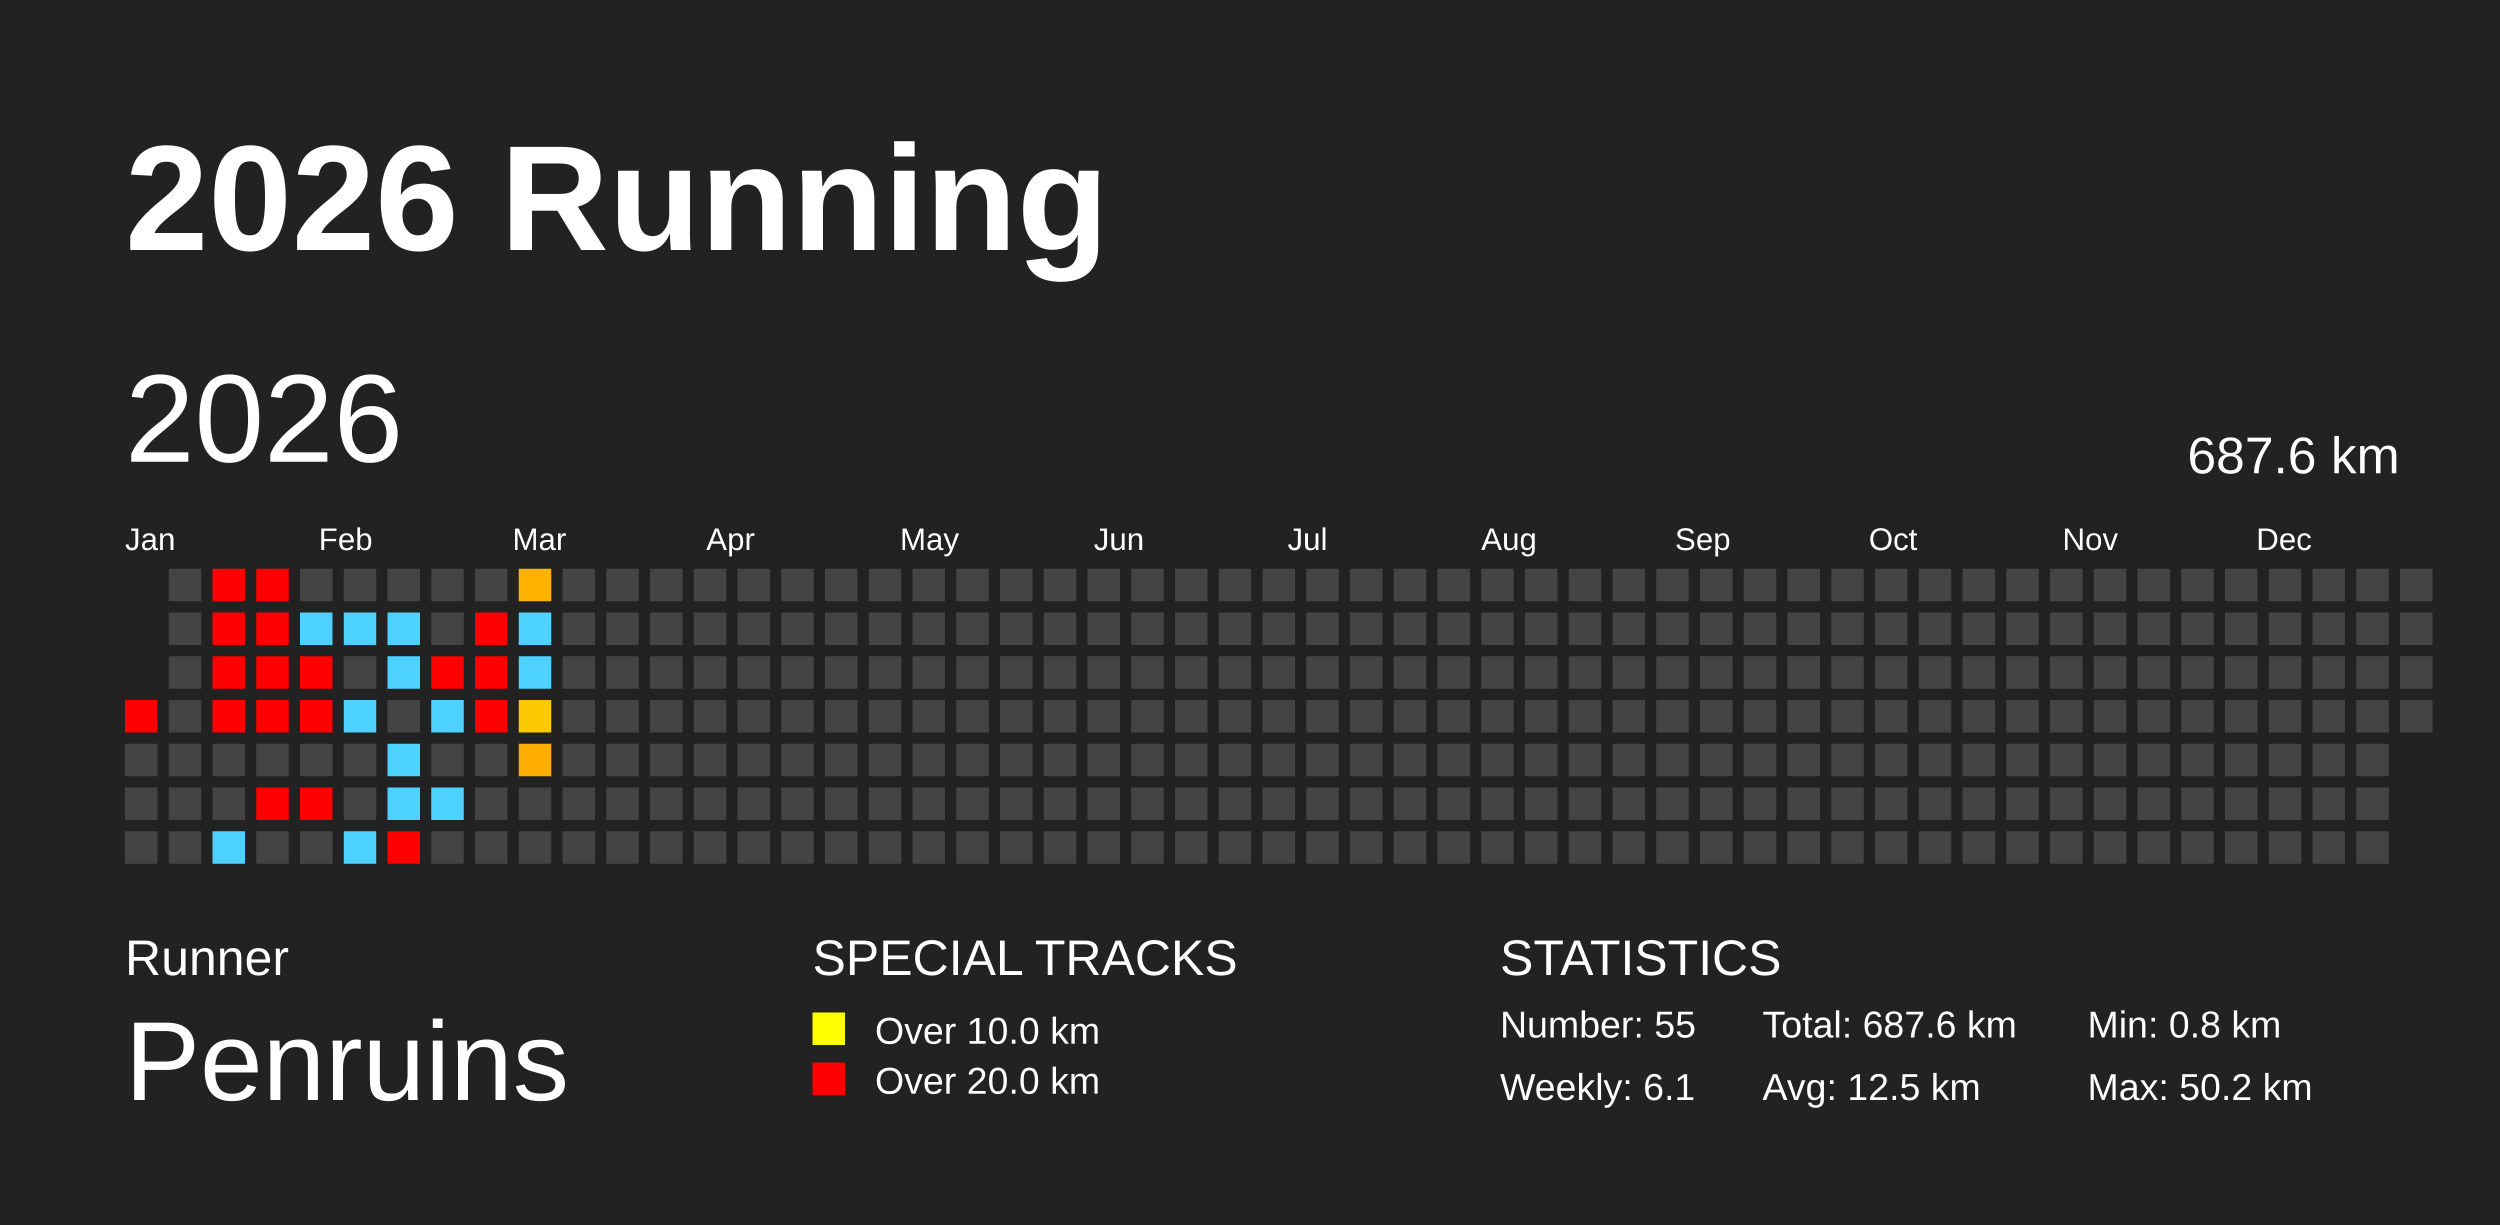
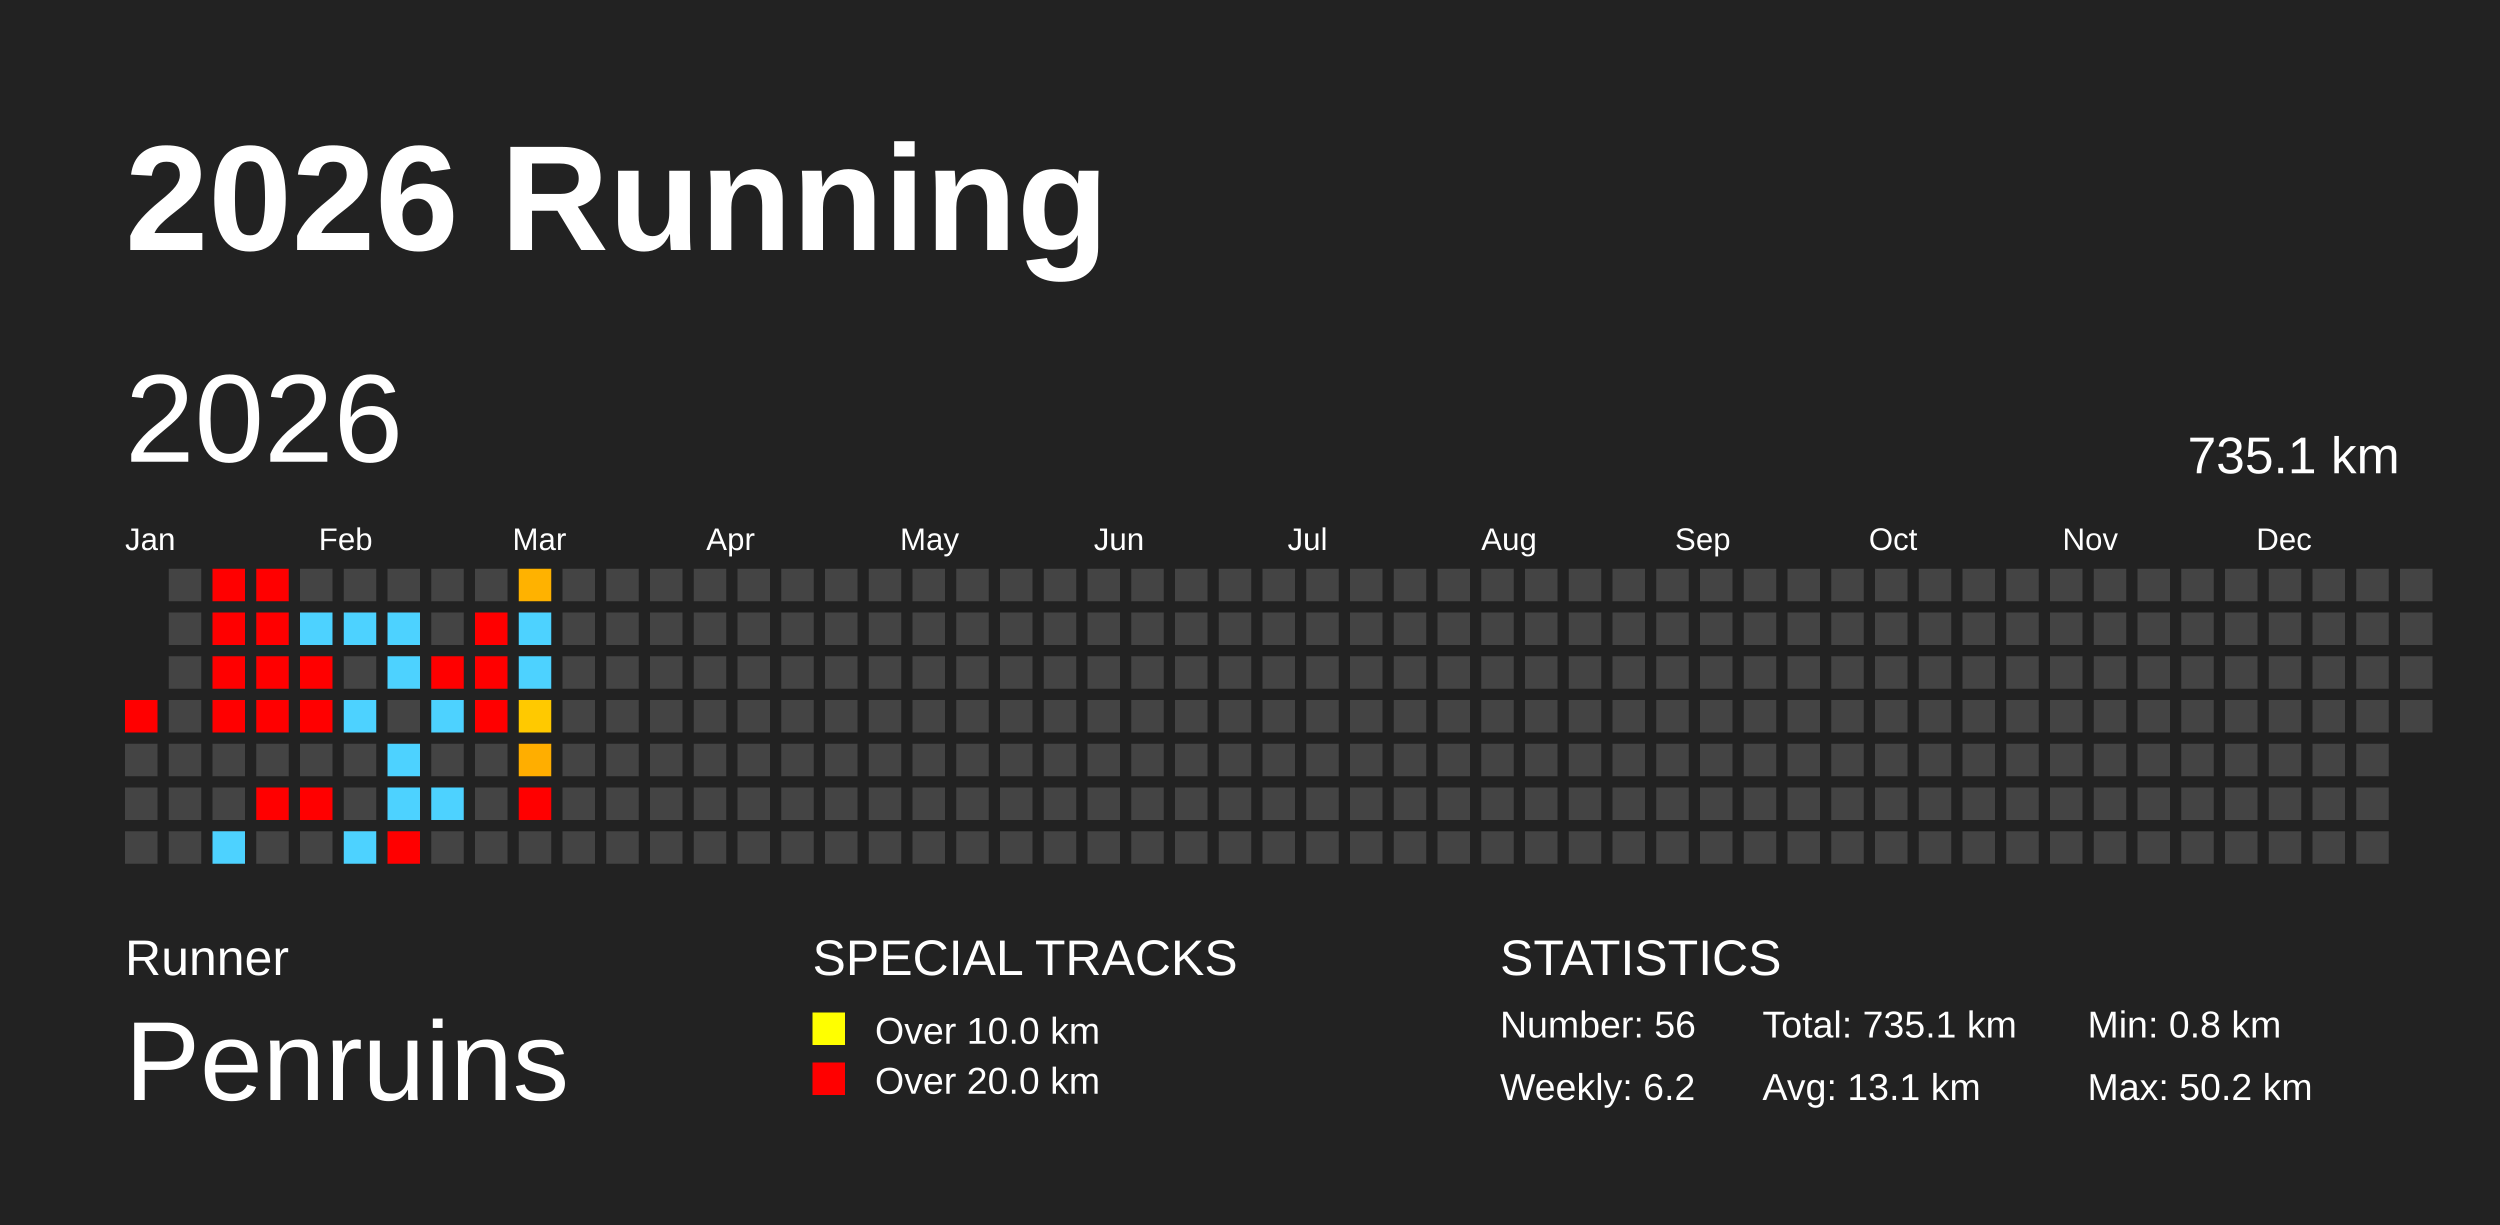
<svg xmlns="http://www.w3.org/2000/svg" baseProfile="full" height="98mm" version="1.1" viewBox="0,0,200,98" width="200mm">
  <defs />
  <rect fill="#222222" height="98" width="200" x="0" y="0" />
  <text fill="#FFFFFF" style="font-size:12px; font-family:Arial; font-weight:bold;" x="10" y="20">2026 Running</text>
  <text fill="#FFFFFF" style="font-size:4px; font-family:Arial" x="10" y="78">Runner</text>
  <text fill="#FFFFFF" style="font-size:9px; font-family:Arial" x="10" y="88">Penruins</text>
  <text fill="#FFFFFF" style="font-size:4px; font-family:Arial" x="65" y="78">SPECIAL TRACKS</text>
  <rect fill="yellow" height="2.6" width="2.6" x="65" y="81" />
  <text fill="#FFFFFF" style="font-size:3px; font-family:Arial" x="70" y="83.5">Over 10.0 km</text>
  <rect fill="red" height="2.6" width="2.6" x="65" y="85" />
  <text fill="#FFFFFF" style="font-size:3px; font-family:Arial" x="70" y="87.5">Over 20.0 km</text>
  <text fill="#FFFFFF" style="font-size:4px; font-family:Arial" x="120" y="78">STATISTICS</text>
-   <text fill="#FFFFFF" style="font-size:3px; font-family:Arial" x="120" y="83">Number: 55</text>
-   <text fill="#FFFFFF" style="font-size:3px; font-family:Arial" x="120" y="88">Weekly: 6.1</text>
-   <text fill="#FFFFFF" style="font-size:3px; font-family:Arial" x="141" y="83">Total: 687.6 km</text>
-   <text fill="#FFFFFF" style="font-size:3px; font-family:Arial" x="141" y="88">Avg: 12.5 km</text>
+   <text fill="#FFFFFF" style="font-size:3px; font-family:Arial" x="120" y="83">Number: 56</text>
+   <text fill="#FFFFFF" style="font-size:3px; font-family:Arial" x="120" y="88">Weekly: 6.2</text>
+   <text fill="#FFFFFF" style="font-size:3px; font-family:Arial" x="141" y="83">Total: 735.1 km</text>
+   <text fill="#FFFFFF" style="font-size:3px; font-family:Arial" x="141" y="88">Avg: 13.1 km</text>
  <text fill="#FFFFFF" style="font-size:3px; font-family:Arial" x="167" y="83">Min: 0.8 km</text>
  <text fill="#FFFFFF" style="font-size:3px; font-family:Arial" x="167" y="88">Max: 50.2 km</text>
  <text dominant-baseline="hanging" fill="#FFFFFF" style="font-size:10.0px; font-family:Arial;" x="10" y="30">2026</text>
-   <text dominant-baseline="hanging" fill="#FFFFFF" style="font-size:4.125px; font-family:Arial;" x="175" y="35">687.6 km</text>
+   <text dominant-baseline="hanging" fill="#FFFFFF" style="font-size:4.125px; font-family:Arial;" x="175" y="35">735.1 km</text>
  <text fill="#FFFFFF" style="font-size:2.5px; font-family:Arial" x="10.0" y="44">Jan</text>
  <text fill="#FFFFFF" style="font-size:2.5px; font-family:Arial" x="25.5" y="44">Feb</text>
  <text fill="#FFFFFF" style="font-size:2.5px; font-family:Arial" x="41.0" y="44">Mar</text>
  <text fill="#FFFFFF" style="font-size:2.5px; font-family:Arial" x="56.5" y="44">Apr</text>
  <text fill="#FFFFFF" style="font-size:2.5px; font-family:Arial" x="72.0" y="44">May</text>
  <text fill="#FFFFFF" style="font-size:2.5px; font-family:Arial" x="87.5" y="44">Jun</text>
  <text fill="#FFFFFF" style="font-size:2.5px; font-family:Arial" x="103.0" y="44">Jul</text>
  <text fill="#FFFFFF" style="font-size:2.5px; font-family:Arial" x="118.5" y="44">Aug</text>
  <text fill="#FFFFFF" style="font-size:2.5px; font-family:Arial" x="134.0" y="44">Sep</text>
  <text fill="#FFFFFF" style="font-size:2.5px; font-family:Arial" x="149.5" y="44">Oct</text>
  <text fill="#FFFFFF" style="font-size:2.5px; font-family:Arial" x="165.0" y="44">Nov</text>
  <text fill="#FFFFFF" style="font-size:2.5px; font-family:Arial" x="180.5" y="44">Dec</text>
  <rect fill="red" height="2.6" width="2.6" x="10.0" y="56.0" />
  <rect fill="#444444" height="2.6" width="2.6" x="10.0" y="59.5" />
  <rect fill="#444444" height="2.6" width="2.6" x="10.0" y="63.0" />
  <rect fill="#444444" height="2.6" width="2.6" x="10.0" y="66.5" />
  <rect fill="#444444" height="2.6" width="2.6" x="13.5" y="45.5" />
  <rect fill="#444444" height="2.6" width="2.6" x="13.5" y="49.0" />
  <rect fill="#444444" height="2.6" width="2.6" x="13.5" y="52.5" />
  <rect fill="#444444" height="2.6" width="2.6" x="13.5" y="56.0" />
  <rect fill="#444444" height="2.6" width="2.6" x="13.5" y="59.5" />
  <rect fill="#444444" height="2.6" width="2.6" x="13.5" y="63.0" />
  <rect fill="#444444" height="2.6" width="2.6" x="13.5" y="66.5" />
  <rect fill="red" height="2.6" width="2.6" x="17.0" y="45.5" />
  <rect fill="red" height="2.6" width="2.6" x="17.0" y="49.0" />
  <rect fill="red" height="2.6" width="2.6" x="17.0" y="52.5" />
  <rect fill="red" height="2.6" width="2.6" x="17.0" y="56.0" />
  <rect fill="#444444" height="2.6" width="2.6" x="17.0" y="59.5" />
  <rect fill="#444444" height="2.6" width="2.6" x="17.0" y="63.0" />
  <rect fill="#4dd2ff" height="2.6" width="2.6" x="17.0" y="66.5" />
  <rect fill="red" height="2.6" width="2.6" x="20.5" y="45.5" />
  <rect fill="red" height="2.6" width="2.6" x="20.5" y="49.0" />
  <rect fill="red" height="2.6" width="2.6" x="20.5" y="52.5" />
  <rect fill="red" height="2.6" width="2.6" x="20.5" y="56.0" />
  <rect fill="#444444" height="2.6" width="2.6" x="20.5" y="59.5" />
  <rect fill="red" height="2.6" width="2.6" x="20.5" y="63.0" />
  <rect fill="#444444" height="2.6" width="2.6" x="20.5" y="66.5" />
  <rect fill="#444444" height="2.6" width="2.6" x="24.0" y="45.5" />
  <rect fill="#4dd2ff" height="2.6" width="2.6" x="24.0" y="49.0" />
  <rect fill="red" height="2.6" width="2.6" x="24.0" y="52.5" />
  <rect fill="red" height="2.6" width="2.6" x="24.0" y="56.0" />
  <rect fill="#444444" height="2.6" width="2.6" x="24.0" y="59.5" />
  <rect fill="red" height="2.6" width="2.6" x="24.0" y="63.0" />
  <rect fill="#444444" height="2.6" width="2.6" x="24.0" y="66.5" />
  <rect fill="#444444" height="2.6" width="2.6" x="27.5" y="45.5" />
  <rect fill="#4dd2ff" height="2.6" width="2.6" x="27.5" y="49.0" />
  <rect fill="#444444" height="2.6" width="2.6" x="27.5" y="52.5" />
  <rect fill="#4dd2ff" height="2.6" width="2.6" x="27.5" y="56.0" />
  <rect fill="#444444" height="2.6" width="2.6" x="27.5" y="59.5" />
  <rect fill="#444444" height="2.6" width="2.6" x="27.5" y="63.0" />
  <rect fill="#4dd2ff" height="2.6" width="2.6" x="27.5" y="66.5" />
  <rect fill="#444444" height="2.6" width="2.6" x="31.0" y="45.5" />
  <rect fill="#4dd2ff" height="2.6" width="2.6" x="31.0" y="49.0" />
  <rect fill="#4dd2ff" height="2.6" width="2.6" x="31.0" y="52.5" />
  <rect fill="#444444" height="2.6" width="2.6" x="31.0" y="56.0" />
  <rect fill="#4dd2ff" height="2.6" width="2.6" x="31.0" y="59.5" />
  <rect fill="#4dd2ff" height="2.6" width="2.6" x="31.0" y="63.0" />
  <rect fill="red" height="2.6" width="2.6" x="31.0" y="66.5" />
  <rect fill="#444444" height="2.6" width="2.6" x="34.5" y="45.5" />
  <rect fill="#444444" height="2.6" width="2.6" x="34.5" y="49.0" />
  <rect fill="red" height="2.6" width="2.6" x="34.5" y="52.5" />
  <rect fill="#4dd2ff" height="2.6" width="2.6" x="34.5" y="56.0" />
  <rect fill="#444444" height="2.6" width="2.6" x="34.5" y="59.5" />
  <rect fill="#4dd2ff" height="2.6" width="2.6" x="34.5" y="63.0" />
  <rect fill="#444444" height="2.6" width="2.6" x="34.5" y="66.5" />
  <rect fill="#444444" height="2.6" width="2.6" x="38.0" y="45.5" />
  <rect fill="red" height="2.6" width="2.6" x="38.0" y="49.0" />
  <rect fill="red" height="2.6" width="2.6" x="38.0" y="52.5" />
  <rect fill="red" height="2.6" width="2.6" x="38.0" y="56.0" />
  <rect fill="#444444" height="2.6" width="2.6" x="38.0" y="59.5" />
  <rect fill="#444444" height="2.6" width="2.6" x="38.0" y="63.0" />
  <rect fill="#444444" height="2.6" width="2.6" x="38.0" y="66.5" />
  <rect fill="#ffb200" height="2.6" width="2.6" x="41.5" y="45.5" />
  <rect fill="#4dd2ff" height="2.6" width="2.6" x="41.5" y="49.0" />
  <rect fill="#4dd2ff" height="2.6" width="2.6" x="41.5" y="52.5" />
  <rect fill="#ffc900" height="2.6" width="2.6" x="41.5" y="56.0" />
  <rect fill="#ffae00" height="2.6" width="2.6" x="41.5" y="59.5" />
-   <rect fill="#444444" height="2.6" width="2.6" x="41.5" y="63.0" />
+   <rect fill="red" height="2.6" width="2.6" x="41.5" y="63.0" />
  <rect fill="#444444" height="2.6" width="2.6" x="41.5" y="66.5" />
  <rect fill="#444444" height="2.6" width="2.6" x="45.0" y="45.5" />
  <rect fill="#444444" height="2.6" width="2.6" x="45.0" y="49.0" />
  <rect fill="#444444" height="2.6" width="2.6" x="45.0" y="52.5" />
  <rect fill="#444444" height="2.6" width="2.6" x="45.0" y="56.0" />
  <rect fill="#444444" height="2.6" width="2.6" x="45.0" y="59.5" />
  <rect fill="#444444" height="2.6" width="2.6" x="45.0" y="63.0" />
  <rect fill="#444444" height="2.6" width="2.6" x="45.0" y="66.5" />
  <rect fill="#444444" height="2.6" width="2.6" x="48.5" y="45.5" />
  <rect fill="#444444" height="2.6" width="2.6" x="48.5" y="49.0" />
  <rect fill="#444444" height="2.6" width="2.6" x="48.5" y="52.5" />
  <rect fill="#444444" height="2.6" width="2.6" x="48.5" y="56.0" />
  <rect fill="#444444" height="2.6" width="2.6" x="48.5" y="59.5" />
  <rect fill="#444444" height="2.6" width="2.6" x="48.5" y="63.0" />
  <rect fill="#444444" height="2.6" width="2.6" x="48.5" y="66.5" />
  <rect fill="#444444" height="2.6" width="2.6" x="52.0" y="45.5" />
  <rect fill="#444444" height="2.6" width="2.6" x="52.0" y="49.0" />
  <rect fill="#444444" height="2.6" width="2.6" x="52.0" y="52.5" />
  <rect fill="#444444" height="2.6" width="2.6" x="52.0" y="56.0" />
  <rect fill="#444444" height="2.6" width="2.6" x="52.0" y="59.5" />
  <rect fill="#444444" height="2.6" width="2.6" x="52.0" y="63.0" />
  <rect fill="#444444" height="2.6" width="2.6" x="52.0" y="66.5" />
  <rect fill="#444444" height="2.6" width="2.6" x="55.5" y="45.5" />
  <rect fill="#444444" height="2.6" width="2.6" x="55.5" y="49.0" />
  <rect fill="#444444" height="2.6" width="2.6" x="55.5" y="52.5" />
  <rect fill="#444444" height="2.6" width="2.6" x="55.5" y="56.0" />
  <rect fill="#444444" height="2.6" width="2.6" x="55.5" y="59.5" />
  <rect fill="#444444" height="2.6" width="2.6" x="55.5" y="63.0" />
  <rect fill="#444444" height="2.6" width="2.6" x="55.5" y="66.5" />
  <rect fill="#444444" height="2.6" width="2.6" x="59.0" y="45.5" />
  <rect fill="#444444" height="2.6" width="2.6" x="59.0" y="49.0" />
  <rect fill="#444444" height="2.6" width="2.6" x="59.0" y="52.5" />
  <rect fill="#444444" height="2.6" width="2.6" x="59.0" y="56.0" />
  <rect fill="#444444" height="2.6" width="2.6" x="59.0" y="59.5" />
  <rect fill="#444444" height="2.6" width="2.6" x="59.0" y="63.0" />
  <rect fill="#444444" height="2.6" width="2.6" x="59.0" y="66.5" />
  <rect fill="#444444" height="2.6" width="2.6" x="62.5" y="45.5" />
  <rect fill="#444444" height="2.6" width="2.6" x="62.5" y="49.0" />
  <rect fill="#444444" height="2.6" width="2.6" x="62.5" y="52.5" />
  <rect fill="#444444" height="2.6" width="2.6" x="62.5" y="56.0" />
  <rect fill="#444444" height="2.6" width="2.6" x="62.5" y="59.5" />
  <rect fill="#444444" height="2.6" width="2.6" x="62.5" y="63.0" />
  <rect fill="#444444" height="2.6" width="2.6" x="62.5" y="66.5" />
  <rect fill="#444444" height="2.6" width="2.6" x="66.0" y="45.5" />
  <rect fill="#444444" height="2.6" width="2.6" x="66.0" y="49.0" />
  <rect fill="#444444" height="2.6" width="2.6" x="66.0" y="52.5" />
  <rect fill="#444444" height="2.6" width="2.6" x="66.0" y="56.0" />
  <rect fill="#444444" height="2.6" width="2.6" x="66.0" y="59.5" />
  <rect fill="#444444" height="2.6" width="2.6" x="66.0" y="63.0" />
  <rect fill="#444444" height="2.6" width="2.6" x="66.0" y="66.5" />
  <rect fill="#444444" height="2.6" width="2.6" x="69.5" y="45.5" />
  <rect fill="#444444" height="2.6" width="2.6" x="69.5" y="49.0" />
  <rect fill="#444444" height="2.6" width="2.6" x="69.5" y="52.5" />
  <rect fill="#444444" height="2.6" width="2.6" x="69.5" y="56.0" />
  <rect fill="#444444" height="2.6" width="2.6" x="69.5" y="59.5" />
  <rect fill="#444444" height="2.6" width="2.6" x="69.5" y="63.0" />
  <rect fill="#444444" height="2.6" width="2.6" x="69.5" y="66.5" />
  <rect fill="#444444" height="2.6" width="2.6" x="73.0" y="45.5" />
  <rect fill="#444444" height="2.6" width="2.6" x="73.0" y="49.0" />
  <rect fill="#444444" height="2.6" width="2.6" x="73.0" y="52.5" />
  <rect fill="#444444" height="2.6" width="2.6" x="73.0" y="56.0" />
  <rect fill="#444444" height="2.6" width="2.6" x="73.0" y="59.5" />
  <rect fill="#444444" height="2.6" width="2.6" x="73.0" y="63.0" />
  <rect fill="#444444" height="2.6" width="2.6" x="73.0" y="66.5" />
  <rect fill="#444444" height="2.6" width="2.6" x="76.5" y="45.5" />
  <rect fill="#444444" height="2.6" width="2.6" x="76.5" y="49.0" />
  <rect fill="#444444" height="2.6" width="2.6" x="76.5" y="52.5" />
  <rect fill="#444444" height="2.6" width="2.6" x="76.5" y="56.0" />
  <rect fill="#444444" height="2.6" width="2.6" x="76.5" y="59.5" />
  <rect fill="#444444" height="2.6" width="2.6" x="76.5" y="63.0" />
  <rect fill="#444444" height="2.6" width="2.6" x="76.5" y="66.5" />
  <rect fill="#444444" height="2.6" width="2.6" x="80.0" y="45.5" />
  <rect fill="#444444" height="2.6" width="2.6" x="80.0" y="49.0" />
  <rect fill="#444444" height="2.6" width="2.6" x="80.0" y="52.5" />
  <rect fill="#444444" height="2.6" width="2.6" x="80.0" y="56.0" />
  <rect fill="#444444" height="2.6" width="2.6" x="80.0" y="59.5" />
  <rect fill="#444444" height="2.6" width="2.6" x="80.0" y="63.0" />
  <rect fill="#444444" height="2.6" width="2.6" x="80.0" y="66.5" />
  <rect fill="#444444" height="2.6" width="2.6" x="83.5" y="45.5" />
  <rect fill="#444444" height="2.6" width="2.6" x="83.5" y="49.0" />
  <rect fill="#444444" height="2.6" width="2.6" x="83.5" y="52.5" />
  <rect fill="#444444" height="2.6" width="2.6" x="83.5" y="56.0" />
  <rect fill="#444444" height="2.6" width="2.6" x="83.5" y="59.5" />
  <rect fill="#444444" height="2.6" width="2.6" x="83.5" y="63.0" />
  <rect fill="#444444" height="2.6" width="2.6" x="83.5" y="66.5" />
  <rect fill="#444444" height="2.6" width="2.6" x="87.0" y="45.5" />
  <rect fill="#444444" height="2.6" width="2.6" x="87.0" y="49.0" />
  <rect fill="#444444" height="2.6" width="2.6" x="87.0" y="52.5" />
  <rect fill="#444444" height="2.6" width="2.6" x="87.0" y="56.0" />
  <rect fill="#444444" height="2.6" width="2.6" x="87.0" y="59.5" />
  <rect fill="#444444" height="2.6" width="2.6" x="87.0" y="63.0" />
  <rect fill="#444444" height="2.6" width="2.6" x="87.0" y="66.5" />
  <rect fill="#444444" height="2.6" width="2.6" x="90.5" y="45.5" />
  <rect fill="#444444" height="2.6" width="2.6" x="90.5" y="49.0" />
  <rect fill="#444444" height="2.6" width="2.6" x="90.5" y="52.5" />
  <rect fill="#444444" height="2.6" width="2.6" x="90.5" y="56.0" />
  <rect fill="#444444" height="2.6" width="2.6" x="90.5" y="59.5" />
  <rect fill="#444444" height="2.6" width="2.6" x="90.5" y="63.0" />
  <rect fill="#444444" height="2.6" width="2.6" x="90.5" y="66.5" />
  <rect fill="#444444" height="2.6" width="2.6" x="94.0" y="45.5" />
  <rect fill="#444444" height="2.6" width="2.6" x="94.0" y="49.0" />
  <rect fill="#444444" height="2.6" width="2.6" x="94.0" y="52.5" />
  <rect fill="#444444" height="2.6" width="2.6" x="94.0" y="56.0" />
  <rect fill="#444444" height="2.6" width="2.6" x="94.0" y="59.5" />
  <rect fill="#444444" height="2.6" width="2.6" x="94.0" y="63.0" />
  <rect fill="#444444" height="2.6" width="2.6" x="94.0" y="66.5" />
  <rect fill="#444444" height="2.6" width="2.6" x="97.5" y="45.5" />
  <rect fill="#444444" height="2.6" width="2.6" x="97.5" y="49.0" />
  <rect fill="#444444" height="2.6" width="2.6" x="97.5" y="52.5" />
  <rect fill="#444444" height="2.6" width="2.6" x="97.5" y="56.0" />
  <rect fill="#444444" height="2.6" width="2.6" x="97.5" y="59.5" />
  <rect fill="#444444" height="2.6" width="2.6" x="97.5" y="63.0" />
  <rect fill="#444444" height="2.6" width="2.6" x="97.5" y="66.5" />
  <rect fill="#444444" height="2.6" width="2.6" x="101.0" y="45.5" />
  <rect fill="#444444" height="2.6" width="2.6" x="101.0" y="49.0" />
  <rect fill="#444444" height="2.6" width="2.6" x="101.0" y="52.5" />
  <rect fill="#444444" height="2.6" width="2.6" x="101.0" y="56.0" />
  <rect fill="#444444" height="2.6" width="2.6" x="101.0" y="59.5" />
  <rect fill="#444444" height="2.6" width="2.6" x="101.0" y="63.0" />
  <rect fill="#444444" height="2.6" width="2.6" x="101.0" y="66.5" />
  <rect fill="#444444" height="2.6" width="2.6" x="104.5" y="45.5" />
  <rect fill="#444444" height="2.6" width="2.6" x="104.5" y="49.0" />
  <rect fill="#444444" height="2.6" width="2.6" x="104.5" y="52.5" />
  <rect fill="#444444" height="2.6" width="2.6" x="104.5" y="56.0" />
  <rect fill="#444444" height="2.6" width="2.6" x="104.5" y="59.5" />
  <rect fill="#444444" height="2.6" width="2.6" x="104.5" y="63.0" />
  <rect fill="#444444" height="2.6" width="2.6" x="104.5" y="66.5" />
  <rect fill="#444444" height="2.6" width="2.6" x="108.0" y="45.5" />
  <rect fill="#444444" height="2.6" width="2.6" x="108.0" y="49.0" />
  <rect fill="#444444" height="2.6" width="2.6" x="108.0" y="52.5" />
  <rect fill="#444444" height="2.6" width="2.6" x="108.0" y="56.0" />
  <rect fill="#444444" height="2.6" width="2.6" x="108.0" y="59.5" />
  <rect fill="#444444" height="2.6" width="2.6" x="108.0" y="63.0" />
  <rect fill="#444444" height="2.6" width="2.6" x="108.0" y="66.5" />
  <rect fill="#444444" height="2.6" width="2.6" x="111.5" y="45.5" />
  <rect fill="#444444" height="2.6" width="2.6" x="111.5" y="49.0" />
  <rect fill="#444444" height="2.6" width="2.6" x="111.5" y="52.5" />
  <rect fill="#444444" height="2.6" width="2.6" x="111.5" y="56.0" />
  <rect fill="#444444" height="2.6" width="2.6" x="111.5" y="59.5" />
  <rect fill="#444444" height="2.6" width="2.6" x="111.5" y="63.0" />
  <rect fill="#444444" height="2.6" width="2.6" x="111.5" y="66.5" />
  <rect fill="#444444" height="2.6" width="2.6" x="115.0" y="45.5" />
  <rect fill="#444444" height="2.6" width="2.6" x="115.0" y="49.0" />
  <rect fill="#444444" height="2.6" width="2.6" x="115.0" y="52.5" />
  <rect fill="#444444" height="2.6" width="2.6" x="115.0" y="56.0" />
  <rect fill="#444444" height="2.6" width="2.6" x="115.0" y="59.5" />
  <rect fill="#444444" height="2.6" width="2.6" x="115.0" y="63.0" />
  <rect fill="#444444" height="2.6" width="2.6" x="115.0" y="66.5" />
  <rect fill="#444444" height="2.6" width="2.6" x="118.5" y="45.5" />
  <rect fill="#444444" height="2.6" width="2.6" x="118.5" y="49.0" />
  <rect fill="#444444" height="2.6" width="2.6" x="118.5" y="52.5" />
  <rect fill="#444444" height="2.6" width="2.6" x="118.5" y="56.0" />
  <rect fill="#444444" height="2.6" width="2.6" x="118.5" y="59.5" />
  <rect fill="#444444" height="2.6" width="2.6" x="118.5" y="63.0" />
  <rect fill="#444444" height="2.6" width="2.6" x="118.5" y="66.5" />
  <rect fill="#444444" height="2.6" width="2.6" x="122.0" y="45.5" />
  <rect fill="#444444" height="2.6" width="2.6" x="122.0" y="49.0" />
  <rect fill="#444444" height="2.6" width="2.6" x="122.0" y="52.5" />
  <rect fill="#444444" height="2.6" width="2.6" x="122.0" y="56.0" />
  <rect fill="#444444" height="2.6" width="2.6" x="122.0" y="59.5" />
  <rect fill="#444444" height="2.6" width="2.6" x="122.0" y="63.0" />
  <rect fill="#444444" height="2.6" width="2.6" x="122.0" y="66.5" />
  <rect fill="#444444" height="2.6" width="2.6" x="125.5" y="45.5" />
  <rect fill="#444444" height="2.6" width="2.6" x="125.5" y="49.0" />
  <rect fill="#444444" height="2.6" width="2.6" x="125.5" y="52.5" />
  <rect fill="#444444" height="2.6" width="2.6" x="125.5" y="56.0" />
  <rect fill="#444444" height="2.6" width="2.6" x="125.5" y="59.5" />
  <rect fill="#444444" height="2.6" width="2.6" x="125.5" y="63.0" />
  <rect fill="#444444" height="2.6" width="2.6" x="125.5" y="66.5" />
  <rect fill="#444444" height="2.6" width="2.6" x="129.0" y="45.5" />
  <rect fill="#444444" height="2.6" width="2.6" x="129.0" y="49.0" />
  <rect fill="#444444" height="2.6" width="2.6" x="129.0" y="52.5" />
  <rect fill="#444444" height="2.6" width="2.6" x="129.0" y="56.0" />
  <rect fill="#444444" height="2.6" width="2.6" x="129.0" y="59.5" />
  <rect fill="#444444" height="2.6" width="2.6" x="129.0" y="63.0" />
  <rect fill="#444444" height="2.6" width="2.6" x="129.0" y="66.5" />
  <rect fill="#444444" height="2.6" width="2.6" x="132.5" y="45.5" />
  <rect fill="#444444" height="2.6" width="2.6" x="132.5" y="49.0" />
  <rect fill="#444444" height="2.6" width="2.6" x="132.5" y="52.5" />
  <rect fill="#444444" height="2.6" width="2.6" x="132.5" y="56.0" />
  <rect fill="#444444" height="2.6" width="2.6" x="132.5" y="59.5" />
  <rect fill="#444444" height="2.6" width="2.6" x="132.5" y="63.0" />
  <rect fill="#444444" height="2.6" width="2.6" x="132.5" y="66.5" />
  <rect fill="#444444" height="2.6" width="2.6" x="136.0" y="45.5" />
  <rect fill="#444444" height="2.6" width="2.6" x="136.0" y="49.0" />
  <rect fill="#444444" height="2.6" width="2.6" x="136.0" y="52.5" />
  <rect fill="#444444" height="2.6" width="2.6" x="136.0" y="56.0" />
  <rect fill="#444444" height="2.6" width="2.6" x="136.0" y="59.5" />
  <rect fill="#444444" height="2.6" width="2.6" x="136.0" y="63.0" />
  <rect fill="#444444" height="2.6" width="2.6" x="136.0" y="66.5" />
  <rect fill="#444444" height="2.6" width="2.6" x="139.5" y="45.5" />
  <rect fill="#444444" height="2.6" width="2.6" x="139.5" y="49.0" />
  <rect fill="#444444" height="2.6" width="2.6" x="139.5" y="52.5" />
  <rect fill="#444444" height="2.6" width="2.6" x="139.5" y="56.0" />
  <rect fill="#444444" height="2.6" width="2.6" x="139.5" y="59.5" />
  <rect fill="#444444" height="2.6" width="2.6" x="139.5" y="63.0" />
  <rect fill="#444444" height="2.6" width="2.6" x="139.5" y="66.5" />
  <rect fill="#444444" height="2.6" width="2.6" x="143.0" y="45.5" />
  <rect fill="#444444" height="2.6" width="2.6" x="143.0" y="49.0" />
  <rect fill="#444444" height="2.6" width="2.6" x="143.0" y="52.5" />
  <rect fill="#444444" height="2.6" width="2.6" x="143.0" y="56.0" />
  <rect fill="#444444" height="2.6" width="2.6" x="143.0" y="59.5" />
  <rect fill="#444444" height="2.6" width="2.6" x="143.0" y="63.0" />
  <rect fill="#444444" height="2.6" width="2.6" x="143.0" y="66.5" />
  <rect fill="#444444" height="2.6" width="2.6" x="146.5" y="45.5" />
  <rect fill="#444444" height="2.6" width="2.6" x="146.5" y="49.0" />
  <rect fill="#444444" height="2.6" width="2.6" x="146.5" y="52.5" />
  <rect fill="#444444" height="2.6" width="2.6" x="146.5" y="56.0" />
  <rect fill="#444444" height="2.6" width="2.6" x="146.5" y="59.5" />
  <rect fill="#444444" height="2.6" width="2.6" x="146.5" y="63.0" />
  <rect fill="#444444" height="2.6" width="2.6" x="146.5" y="66.5" />
  <rect fill="#444444" height="2.6" width="2.6" x="150.0" y="45.5" />
  <rect fill="#444444" height="2.6" width="2.6" x="150.0" y="49.0" />
  <rect fill="#444444" height="2.6" width="2.6" x="150.0" y="52.5" />
  <rect fill="#444444" height="2.6" width="2.6" x="150.0" y="56.0" />
  <rect fill="#444444" height="2.6" width="2.6" x="150.0" y="59.5" />
  <rect fill="#444444" height="2.6" width="2.6" x="150.0" y="63.0" />
  <rect fill="#444444" height="2.6" width="2.6" x="150.0" y="66.5" />
  <rect fill="#444444" height="2.6" width="2.6" x="153.5" y="45.5" />
  <rect fill="#444444" height="2.6" width="2.6" x="153.5" y="49.0" />
  <rect fill="#444444" height="2.6" width="2.6" x="153.5" y="52.5" />
  <rect fill="#444444" height="2.6" width="2.6" x="153.5" y="56.0" />
  <rect fill="#444444" height="2.6" width="2.6" x="153.5" y="59.5" />
  <rect fill="#444444" height="2.6" width="2.6" x="153.5" y="63.0" />
  <rect fill="#444444" height="2.6" width="2.6" x="153.5" y="66.5" />
  <rect fill="#444444" height="2.6" width="2.6" x="157.0" y="45.5" />
  <rect fill="#444444" height="2.6" width="2.6" x="157.0" y="49.0" />
  <rect fill="#444444" height="2.6" width="2.6" x="157.0" y="52.5" />
  <rect fill="#444444" height="2.6" width="2.6" x="157.0" y="56.0" />
  <rect fill="#444444" height="2.6" width="2.6" x="157.0" y="59.5" />
  <rect fill="#444444" height="2.6" width="2.6" x="157.0" y="63.0" />
  <rect fill="#444444" height="2.6" width="2.6" x="157.0" y="66.5" />
  <rect fill="#444444" height="2.6" width="2.6" x="160.5" y="45.5" />
  <rect fill="#444444" height="2.6" width="2.6" x="160.5" y="49.0" />
  <rect fill="#444444" height="2.6" width="2.6" x="160.5" y="52.5" />
  <rect fill="#444444" height="2.6" width="2.6" x="160.5" y="56.0" />
  <rect fill="#444444" height="2.6" width="2.6" x="160.5" y="59.5" />
  <rect fill="#444444" height="2.6" width="2.6" x="160.5" y="63.0" />
  <rect fill="#444444" height="2.6" width="2.6" x="160.5" y="66.5" />
  <rect fill="#444444" height="2.6" width="2.6" x="164.0" y="45.5" />
  <rect fill="#444444" height="2.6" width="2.6" x="164.0" y="49.0" />
  <rect fill="#444444" height="2.6" width="2.6" x="164.0" y="52.5" />
  <rect fill="#444444" height="2.6" width="2.6" x="164.0" y="56.0" />
  <rect fill="#444444" height="2.6" width="2.6" x="164.0" y="59.5" />
  <rect fill="#444444" height="2.6" width="2.6" x="164.0" y="63.0" />
  <rect fill="#444444" height="2.6" width="2.6" x="164.0" y="66.5" />
  <rect fill="#444444" height="2.6" width="2.6" x="167.5" y="45.5" />
  <rect fill="#444444" height="2.6" width="2.6" x="167.5" y="49.0" />
  <rect fill="#444444" height="2.6" width="2.6" x="167.5" y="52.5" />
  <rect fill="#444444" height="2.6" width="2.6" x="167.5" y="56.0" />
  <rect fill="#444444" height="2.6" width="2.6" x="167.5" y="59.5" />
  <rect fill="#444444" height="2.6" width="2.6" x="167.5" y="63.0" />
  <rect fill="#444444" height="2.6" width="2.6" x="167.5" y="66.5" />
  <rect fill="#444444" height="2.6" width="2.6" x="171.0" y="45.5" />
  <rect fill="#444444" height="2.6" width="2.6" x="171.0" y="49.0" />
  <rect fill="#444444" height="2.6" width="2.6" x="171.0" y="52.5" />
  <rect fill="#444444" height="2.6" width="2.6" x="171.0" y="56.0" />
  <rect fill="#444444" height="2.6" width="2.6" x="171.0" y="59.5" />
  <rect fill="#444444" height="2.6" width="2.6" x="171.0" y="63.0" />
  <rect fill="#444444" height="2.6" width="2.6" x="171.0" y="66.5" />
  <rect fill="#444444" height="2.6" width="2.6" x="174.5" y="45.5" />
  <rect fill="#444444" height="2.6" width="2.6" x="174.5" y="49.0" />
  <rect fill="#444444" height="2.6" width="2.6" x="174.5" y="52.5" />
  <rect fill="#444444" height="2.6" width="2.6" x="174.5" y="56.0" />
  <rect fill="#444444" height="2.6" width="2.6" x="174.5" y="59.5" />
  <rect fill="#444444" height="2.6" width="2.6" x="174.5" y="63.0" />
  <rect fill="#444444" height="2.6" width="2.6" x="174.5" y="66.5" />
  <rect fill="#444444" height="2.6" width="2.6" x="178.0" y="45.5" />
  <rect fill="#444444" height="2.6" width="2.6" x="178.0" y="49.0" />
  <rect fill="#444444" height="2.6" width="2.6" x="178.0" y="52.5" />
  <rect fill="#444444" height="2.6" width="2.6" x="178.0" y="56.0" />
  <rect fill="#444444" height="2.6" width="2.6" x="178.0" y="59.5" />
  <rect fill="#444444" height="2.6" width="2.6" x="178.0" y="63.0" />
  <rect fill="#444444" height="2.6" width="2.6" x="178.0" y="66.5" />
  <rect fill="#444444" height="2.6" width="2.6" x="181.5" y="45.5" />
  <rect fill="#444444" height="2.6" width="2.6" x="181.5" y="49.0" />
  <rect fill="#444444" height="2.6" width="2.6" x="181.5" y="52.5" />
  <rect fill="#444444" height="2.6" width="2.6" x="181.5" y="56.0" />
  <rect fill="#444444" height="2.6" width="2.6" x="181.5" y="59.5" />
  <rect fill="#444444" height="2.6" width="2.6" x="181.5" y="63.0" />
  <rect fill="#444444" height="2.6" width="2.6" x="181.5" y="66.5" />
  <rect fill="#444444" height="2.6" width="2.6" x="185.0" y="45.5" />
  <rect fill="#444444" height="2.6" width="2.6" x="185.0" y="49.0" />
  <rect fill="#444444" height="2.6" width="2.6" x="185.0" y="52.5" />
  <rect fill="#444444" height="2.6" width="2.6" x="185.0" y="56.0" />
  <rect fill="#444444" height="2.6" width="2.6" x="185.0" y="59.5" />
  <rect fill="#444444" height="2.6" width="2.6" x="185.0" y="63.0" />
  <rect fill="#444444" height="2.6" width="2.6" x="185.0" y="66.5" />
  <rect fill="#444444" height="2.6" width="2.6" x="188.5" y="45.5" />
  <rect fill="#444444" height="2.6" width="2.6" x="188.5" y="49.0" />
  <rect fill="#444444" height="2.6" width="2.6" x="188.5" y="52.5" />
  <rect fill="#444444" height="2.6" width="2.6" x="188.5" y="56.0" />
  <rect fill="#444444" height="2.6" width="2.6" x="188.5" y="59.5" />
  <rect fill="#444444" height="2.6" width="2.6" x="188.5" y="63.0" />
  <rect fill="#444444" height="2.6" width="2.6" x="188.5" y="66.5" />
  <rect fill="#444444" height="2.6" width="2.6" x="192.0" y="45.5" />
  <rect fill="#444444" height="2.6" width="2.6" x="192.0" y="49.0" />
  <rect fill="#444444" height="2.6" width="2.6" x="192.0" y="52.5" />
  <rect fill="#444444" height="2.6" width="2.6" x="192.0" y="56.0" />
</svg>
